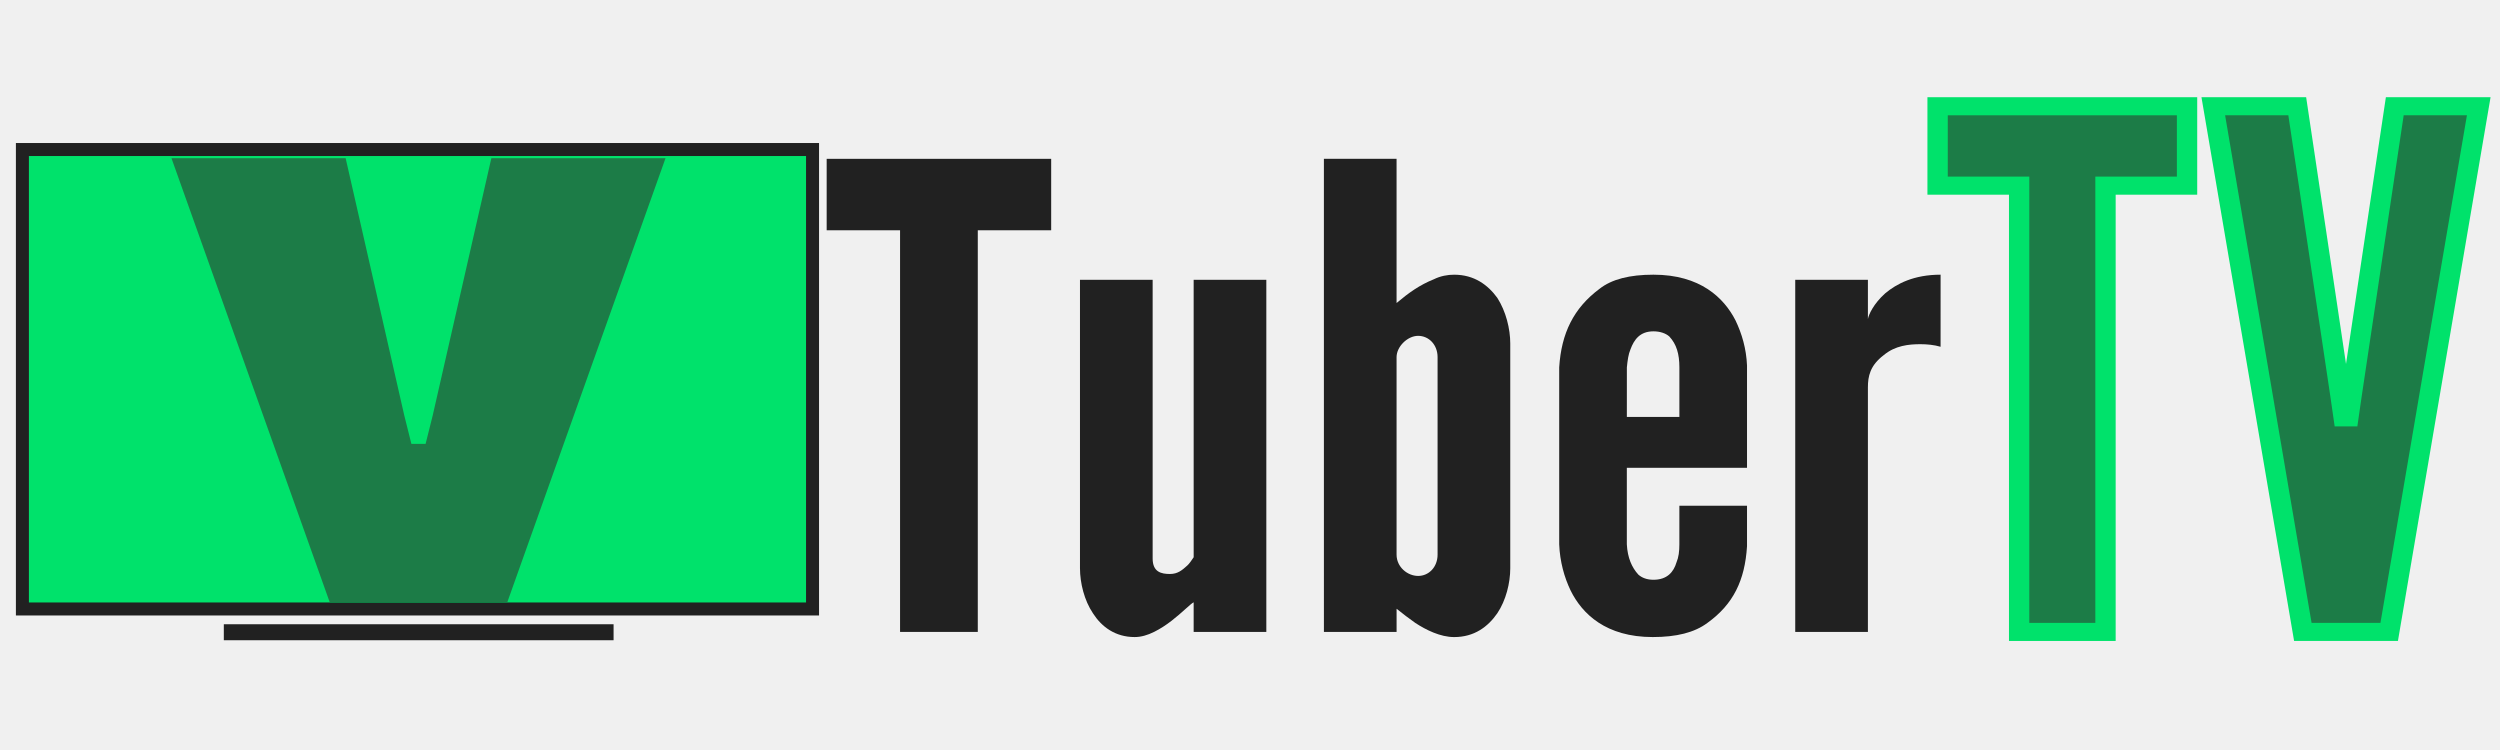
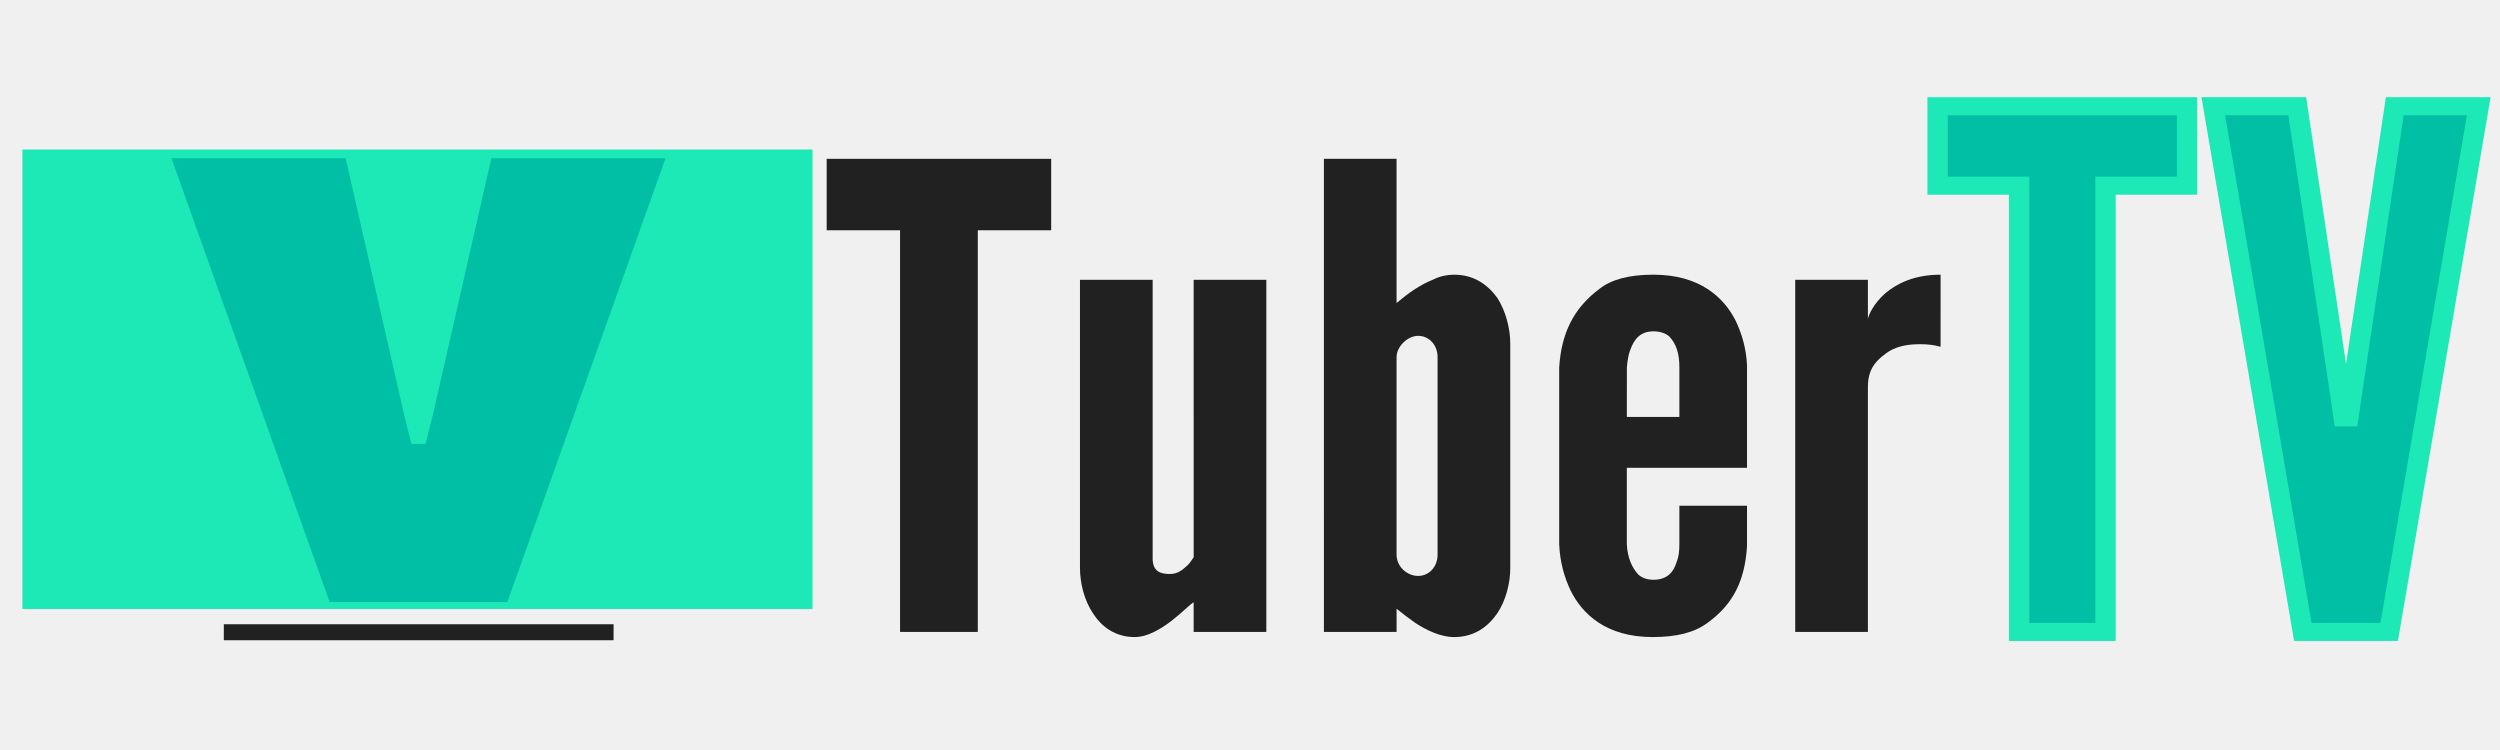
<svg xmlns="http://www.w3.org/2000/svg" viewBox="0 0 200 60" preserveAspectRatio="xMidYMid meet" focusable="false" class="style-scope yt-icon" style="pointer-events: none; display: block; width: 100%; height: 100%;" width="200" height="60" version="1.1" id="svg35">
  <defs id="defs39" />
  <g id="g1029" transform="matrix(1.205661,0,0,1.072714,-14.38416,-1.135922)" style="fill:#212121;fill-opacity:1">
    <g viewBox="0 0 200 60" preserveAspectRatio="xMidYMid meet" class="style-scope yt-icon" fill="#FFFFFF" id="g33" style="fill:#212121;fill-opacity:1" />
    <g id="g172" style="fill:#212121;fill-opacity:1">
      <g aria-label="TuberTV" id="text45" style="font-size:53.333px;line-height:1.25;font-family:'League Gothic';-inkscape-font-specification:'League Gothic';fill:#212121;fill-opacity:1">
        <path d="m 66.783,18.232 v -5.328 h 14.897 v 5.328 h -4.87 v 29.954 h -5.157 V 18.232 Z" style="font-style:normal;font-variant:normal;font-weight:normal;font-stretch:normal;font-size:48px;font-family:'League Gothic';-inkscape-font-specification:'League Gothic';fill:#212121;fill-opacity:1;stroke-width:0.997" id="path45" />
        <path d="m 91.134,21.928 h 4.822 V 48.185 H 91.134 V 45.977 c -0.096,0.048 -0.286,0.24 -0.525,0.48 -0.573,0.576 -1.241,1.248 -2.101,1.728 -0.43,0.24 -0.859,0.384 -1.289,0.384 -1.289,0 -2.196,-0.768 -2.769,-1.776 -0.573,-0.96 -0.859,-2.256 -0.859,-3.36 V 21.928 h 4.822 v 20.785 c 0,1.008 0.573,1.152 1.146,1.152 0.525,0 0.812,-0.288 1.146,-0.624 0.143,-0.144 0.286,-0.384 0.43,-0.624 z" style="font-style:normal;font-variant:normal;font-weight:normal;font-stretch:normal;font-size:48px;font-family:'League Gothic';-inkscape-font-specification:'League Gothic';fill:#212121;fill-opacity:1;stroke-width:0.997" id="path47" />
        <path d="m 99.776,12.904 h 4.822 v 10.753 c 0.812,-0.768 1.528,-1.344 2.483,-1.776 0.43,-0.24 0.907,-0.336 1.337,-0.336 1.337,0 2.244,0.768 2.865,1.728 0.573,1.008 0.859,2.304 0.859,3.408 v 16.753 c 0,1.104 -0.286,2.4 -0.859,3.36 -0.621,1.008 -1.528,1.776 -2.865,1.776 -0.907,0 -1.862,-0.528 -2.578,-1.056 -0.43,-0.336 -0.812,-0.672 -1.241,-1.056 v 1.728 h -4.822 z m 4.822,29.522 c 0,0.912 0.716,1.584 1.432,1.584 0.716,0 1.289,-0.672 1.289,-1.584 v -14.737 c 0,-0.912 -0.573,-1.584 -1.289,-1.584 -0.716,0 -1.432,0.816 -1.432,1.584 z" style="font-style:normal;font-variant:normal;font-weight:normal;font-stretch:normal;font-size:48px;font-family:'League Gothic';-inkscape-font-specification:'League Gothic';fill:#212121;fill-opacity:1;stroke-width:0.997" id="path49" />
        <path d="m 127.851,38.777 v 3.024 c -0.143,2.544 -0.907,4.32 -2.626,5.712 -0.859,0.72 -2.053,1.056 -3.629,1.056 -3.104,0 -4.679,-1.728 -5.443,-3.456 -0.43,-1.008 -0.716,-2.16 -0.764,-3.456 V 28.456 c 0.143,-2.544 0.955,-4.416 2.674,-5.856 0.812,-0.72 2.005,-1.056 3.581,-1.056 3.104,0 4.679,1.728 5.443,3.408 0.43,1.008 0.716,2.112 0.764,3.36 v 7.632 h -7.974 v 5.712 c 0.048,1.008 0.334,1.728 0.764,2.256 0.239,0.24 0.573,0.384 1.003,0.384 0.907,0 1.337,-0.576 1.528,-1.296 0.143,-0.384 0.191,-0.816 0.191,-1.344 V 38.777 Z M 119.878,32.153 h 3.486 v -3.696 c 0,-1.008 -0.191,-1.728 -0.668,-2.304 -0.239,-0.24 -0.621,-0.384 -1.05,-0.384 -0.907,0 -1.289,0.624 -1.528,1.344 -0.143,0.384 -0.191,0.816 -0.239,1.344 z" style="font-style:normal;font-variant:normal;font-weight:normal;font-stretch:normal;font-size:48px;font-family:'League Gothic';-inkscape-font-specification:'League Gothic';fill:#212121;fill-opacity:1;stroke-width:0.997" id="path51" />
        <path d="m 140.695,26.92 c -0.43,-0.144 -0.907,-0.192 -1.337,-0.192 -0.764,0 -1.671,0.096 -2.435,0.816 -0.907,0.768 -1.05,1.584 -1.05,2.4 v 18.241 h -4.822 V 21.928 h 4.822 v 2.928 c 0.048,-0.336 0.382,-1.152 1.146,-1.92 0.764,-0.72 1.91,-1.392 3.677,-1.392 z" style="font-style:normal;font-variant:normal;font-weight:normal;font-stretch:normal;font-size:48px;font-family:'League Gothic';-inkscape-font-specification:'League Gothic';fill:#212121;fill-opacity:1;stroke-width:0.997" id="path53" />
-         <path d="M 140.497,14.904 V 8.983 h 16.552 V 14.904 h -5.411 v 33.282 h -5.73 V 14.904 Z" style="font-weight:bold;font-size:53.333px;fill:#1c7c47;fill-opacity:1;stroke:#00e26b;stroke-width:1.349;stroke-miterlimit:4;stroke-dasharray:none;stroke-opacity:1" id="path55" />
-         <path d="m 170.833,8.983 h 5.571 l -5.942,39.202 H 164.732 L 158.79,8.983 h 5.571 l 2.865,21.548 0.212,1.653 h 0.318 l 0.212,-1.653 z" style="font-weight:bold;font-size:53.333px;fill:#1c7c47;fill-opacity:1;stroke:#00e26b;stroke-width:1.349;stroke-linejoin:miter;stroke-miterlimit:4;stroke-dasharray:none;stroke-opacity:1" id="path57" />
+         <path d="M 140.497,14.904 V 8.983 h 16.552 V 14.904 h -5.411 v 33.282 h -5.73 V 14.904 Z" style="font-weight:bold;font-size:53.333px;fill:#00bfa5;fill-opacity:1;stroke:#1de9b6;stroke-width:1.349;stroke-miterlimit:4;stroke-dasharray:none;stroke-opacity:1" id="path55" />
+         <path d="m 170.833,8.983 h 5.571 l -5.942,39.202 H 164.732 L 158.79,8.983 h 5.571 l 2.865,21.548 0.212,1.653 h 0.318 l 0.212,-1.653 z" style="font-weight:bold;font-size:53.333px;fill:#00bfa5;fill-opacity:1;stroke:#1de9b6;stroke-width:1.349;stroke-linejoin:miter;stroke-miterlimit:4;stroke-dasharray:none;stroke-opacity:1" id="path57" />
      </g>
    </g>
  </g>
  <path style="fill:#ff0000;stroke-width:0.023" d="" id="path100" />
  <path style="fill:#ff0000;stroke-width:0.023" d="" id="path108" />
  <path style="fill:#ff0000;stroke-width:0.023" d="" id="path118" />
  <path style="fill:#ff0000;stroke-width:0.023" d="" id="path120" />
  <path style="fill:#ff0000;stroke-width:0.023" d="" id="path122" />
  <path style="fill:#ff0000;stroke-width:0.023" d="" id="path124" />
  <path style="fill:#ff0000;stroke-width:0.023" d="" id="path126" />
  <path style="fill:#ff0000;stroke-width:0.023" d="" id="path128" />
  <path style="fill:#ff0000;stroke-width:0.023" d="" id="path130" />
  <path style="fill:#ff0000;stroke-width:0.023" d="" id="path132" />
  <path style="fill:#ff0000;stroke-width:0.023" d="" id="path134" />
  <path style="fill:#ff0000;stroke-width:0.023" d="" id="path136" />
  <g id="g870">
    <g id="g868">
      <g id="g878">
-         <rect style="fill:#00e26b;fill-opacity:1;stroke:#212121;stroke-width:1.04;stroke-opacity:1" id="rect1657" width="63.212" height="36.756" x="1.792" y="11.962" />
+         <rect style="fill:#1de9b6;fill-opacity:1;stroke:none;stroke-width:1.04;stroke-opacity:1" id="rect1657" width="63.212" height="36.756" x="1.792" y="11.962" />
        <rect style="fill:#000000;fill-opacity:1;stroke:#212121;stroke-width:0.686;stroke-miterlimit:4;stroke-dasharray:none;stroke-opacity:1" id="rect4257" width="30.495" height="0.593" x="18.248" y="50.283" />
        <g id="g871">
          <g aria-label="v" transform="scale(1.479918,0.6757132)" id="46" style="font-size:96.073px;line-height:1.25;font-family:'League Gothic';-inkscape-font-specification:'League Gothic';fill:#1c7c47;fill-opacity:1;stroke-width:1.501">
-             <path d="M 17.82,71.281 9.269,18.73 h 9.415 l 3.17,30.455 0.384,3.363 h 0.769 l 0.384,-3.363 3.17,-30.455 h 9.415 l -8.55,52.552 z" style="fill:#1c7c47;fill-opacity:1;stroke-width:1.501" id="path880" />
+             <path d="M 17.82,71.281 9.269,18.73 h 9.415 l 3.17,30.455 0.384,3.363 h 0.769 l 0.384,-3.363 3.17,-30.455 h 9.415 l -8.55,52.552 z" style="fill:#00bfa5;fill-opacity:1;stroke-width:1.501" id="path880" />
          </g>
        </g>
      </g>
    </g>
  </g>
</svg>
